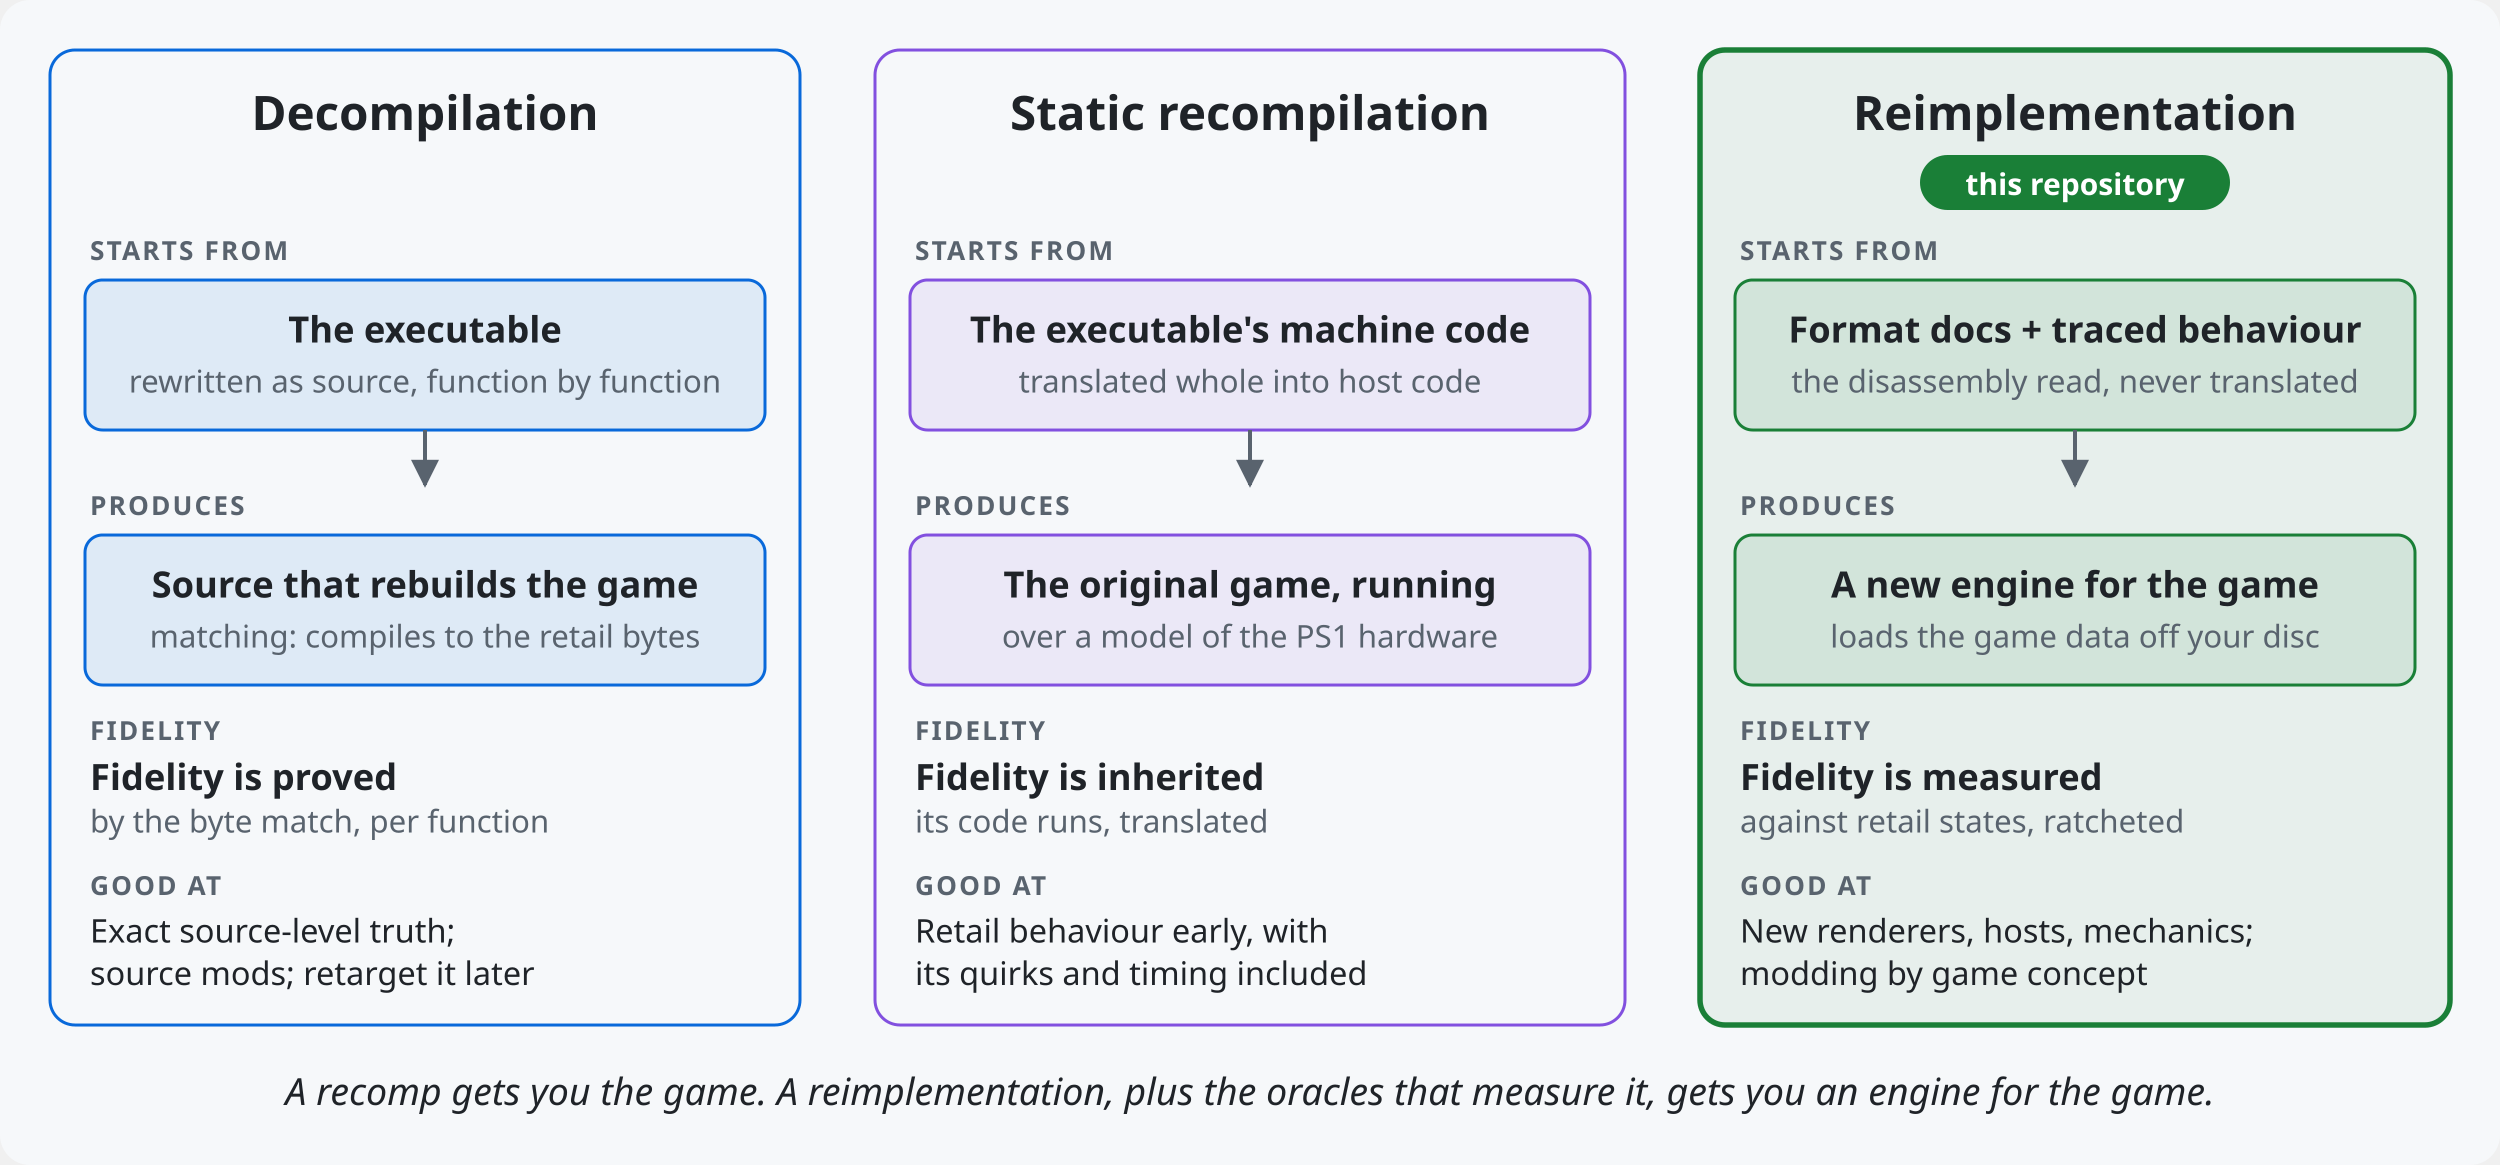
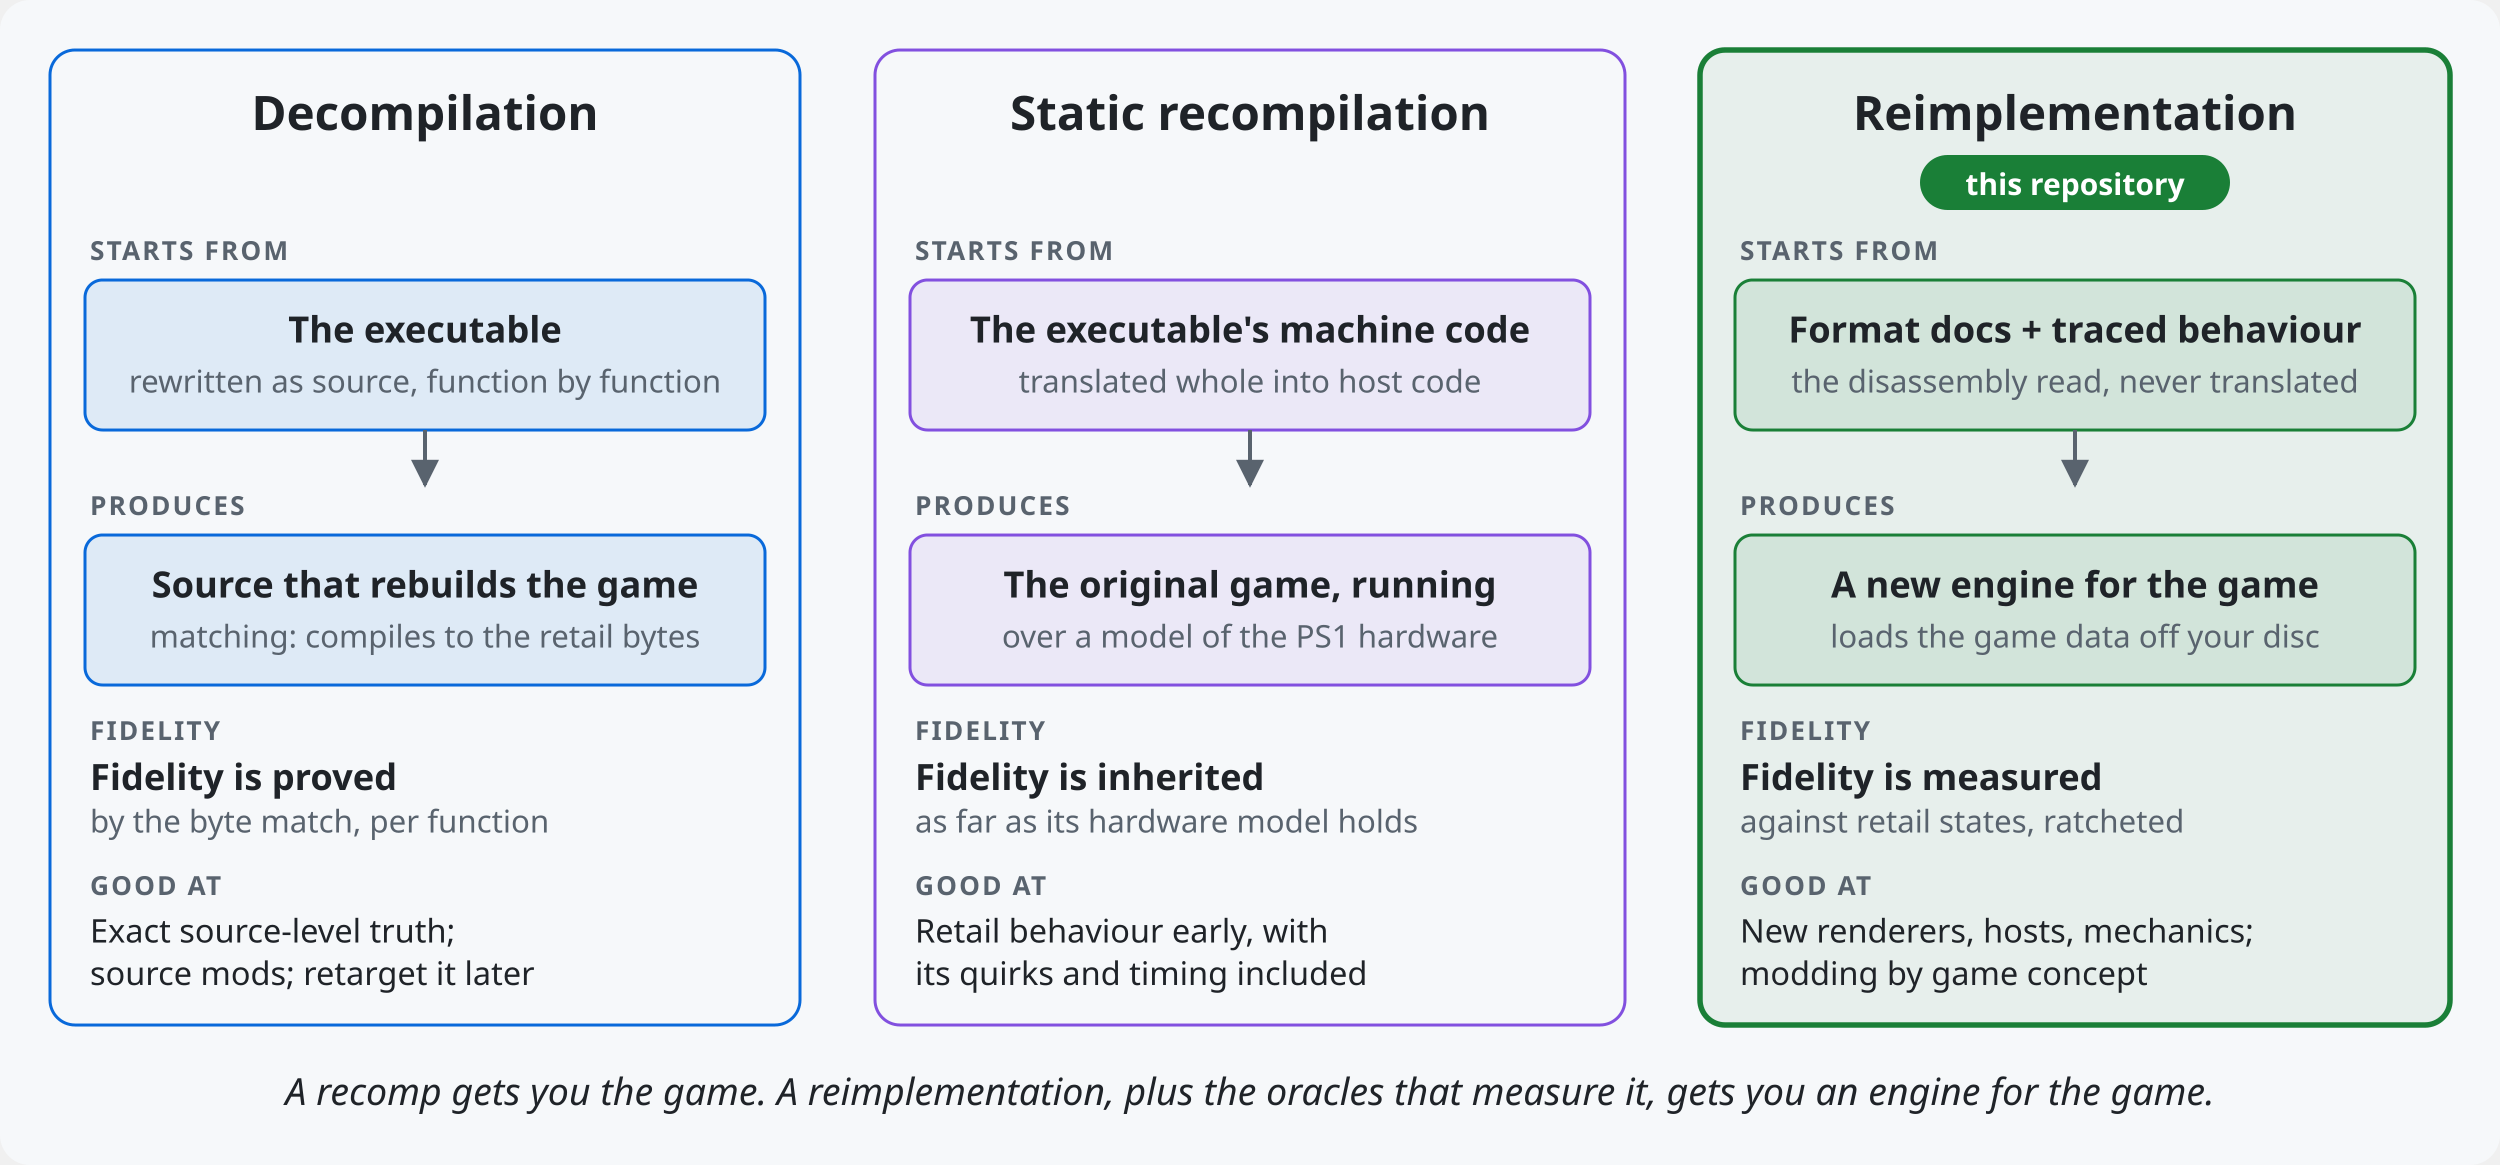
<svg xmlns="http://www.w3.org/2000/svg" viewBox="0 0 1000 466" width="1000" height="466" role="img" aria-labelledby="t d">
  <defs>
    <marker id="ra" viewBox="0 0 10 10" refX="9" refY="5" markerWidth="7" markerHeight="7" orient="auto">
      <path d="M0,0 L10,5 L0,10 z" fill="#59636e" />
    </marker>
  </defs>
  <style>text{font-family:-apple-system, BlinkMacSystemFont, 'Segoe UI', 'Noto Sans', Helvetica, Arial, sans-serif;fill:#1f2328}.h{font-size:19px;font-weight:700}.nl{font-size:14.5px;font-weight:600}.ns{font-size:12.5px;fill:#59636e}.ni{font-size:13px}.cap{font-size:10.5px;font-weight:700;letter-spacing:.08em;fill:#59636e}.pl{font-size:12px;font-weight:700;fill:#ffffff}.tg{font-size:15px;font-style:italic}</style>
  <rect width="1000" height="466" rx="12" fill="#f6f8fa" />
  <rect x="20" y="20" width="300" height="390" rx="10" fill="#0969da" fill-opacity="0.0" stroke="#0969da" stroke-width="1.2" />
  <text x="170.0" y="52" class="h" text-anchor="middle" fill="#0969da">Decompilation</text>
  <text x="36" y="104" class="cap">STARTS FROM</text>
  <rect x="34" y="112" width="272" height="60" rx="7" fill="#0969da" fill-opacity="0.10" stroke="#0969da" stroke-width="1.2" />
  <text x="170.0" y="137" class="nl" text-anchor="middle">The executable</text>
  <text x="170.0" y="157" class="ns" text-anchor="middle">rewritten as source, function by function</text>
  <text x="36" y="206" class="cap">PRODUCES</text>
  <rect x="34" y="214" width="272" height="60" rx="7" fill="#0969da" fill-opacity="0.10" stroke="#0969da" stroke-width="1.2" />
  <text x="170.0" y="239" class="nl" text-anchor="middle">Source that rebuilds the game</text>
  <text x="170.0" y="259" class="ns" text-anchor="middle">matching: compiles to the retail bytes</text>
  <path d="M170.0,172 L170.0,194" fill="none" stroke="#59636e" stroke-width="1.6" marker-end="url(#ra)" />
  <text x="36" y="296" class="cap">FIDELITY</text>
  <text x="36" y="316" class="nl">Fidelity is proved</text>
  <text x="36" y="333" class="ns">by the byte match, per function</text>
  <text x="36" y="358" class="cap">GOOD AT</text>
  <text x="36" y="377" class="ni">Exact source-level truth;</text>
  <text x="36" y="394" class="ni">source mods; retarget it later</text>
  <rect x="350" y="20" width="300" height="390" rx="10" fill="#8250df" fill-opacity="0.0" stroke="#8250df" stroke-width="1.2" />
  <text x="500.0" y="52" class="h" text-anchor="middle" fill="#8250df">Static recompilation</text>
  <text x="366" y="104" class="cap">STARTS FROM</text>
  <rect x="364" y="112" width="272" height="60" rx="7" fill="#8250df" fill-opacity="0.10" stroke="#8250df" stroke-width="1.2" />
  <text x="500.0" y="137" class="nl" text-anchor="middle">The executable's machine code</text>
  <text x="500.0" y="157" class="ns" text-anchor="middle">translated whole into host code</text>
  <text x="366" y="206" class="cap">PRODUCES</text>
  <rect x="364" y="214" width="272" height="60" rx="7" fill="#8250df" fill-opacity="0.10" stroke="#8250df" stroke-width="1.2" />
  <text x="500.0" y="239" class="nl" text-anchor="middle">The original game, running</text>
  <text x="500.0" y="259" class="ns" text-anchor="middle">over a model of the PS1 hardware</text>
  <path d="M500.0,172 L500.0,194" fill="none" stroke="#59636e" stroke-width="1.6" marker-end="url(#ra)" />
  <text x="366" y="296" class="cap">FIDELITY</text>
  <text x="366" y="316" class="nl">Fidelity is inherited</text>
-   <text x="366" y="333" class="ns">its code runs, translated</text>
+   <text x="366" y="333" class="ns">as far as its hardware model holds</text>
  <text x="366" y="358" class="cap">GOOD AT</text>
  <text x="366" y="377" class="ni">Retail behaviour early, with</text>
  <text x="366" y="394" class="ni">its quirks and timing included</text>
  <rect x="680" y="20" width="300" height="390" rx="10" fill="#1a7f37" fill-opacity="0.07" stroke="#1a7f37" stroke-width="2.2" />
  <text x="830.0" y="52" class="h" text-anchor="middle" fill="#1a7f37">Reimplementation</text>
  <rect x="768.0" y="62" width="124" height="22" rx="11" fill="#1a7f37" />
  <text x="830.0" y="78" class="pl" text-anchor="middle">this repository</text>
  <text x="696" y="104" class="cap">STARTS FROM</text>
  <rect x="694" y="112" width="272" height="60" rx="7" fill="#1a7f37" fill-opacity="0.10" stroke="#1a7f37" stroke-width="1.2" />
  <text x="830.0" y="137" class="nl" text-anchor="middle">Format docs + traced behaviour</text>
  <text x="830.0" y="157" class="ns" text-anchor="middle">the disassembly read, never translated</text>
  <text x="696" y="206" class="cap">PRODUCES</text>
  <rect x="694" y="214" width="272" height="60" rx="7" fill="#1a7f37" fill-opacity="0.10" stroke="#1a7f37" stroke-width="1.2" />
  <text x="830.0" y="239" class="nl" text-anchor="middle">A new engine for the game</text>
  <text x="830.0" y="259" class="ns" text-anchor="middle">loads the game data off your disc</text>
  <path d="M830.0,172 L830.0,194" fill="none" stroke="#59636e" stroke-width="1.6" marker-end="url(#ra)" />
  <text x="696" y="296" class="cap">FIDELITY</text>
  <text x="696" y="316" class="nl">Fidelity is measured</text>
  <text x="696" y="333" class="ns">against retail states, ratcheted</text>
  <text x="696" y="358" class="cap">GOOD AT</text>
  <text x="696" y="377" class="ni">New renderers, hosts, mechanics;</text>
  <text x="696" y="394" class="ni">modding by game concept</text>
  <text x="500.0" y="442" class="tg" text-anchor="middle">A recomp gets you the game. A reimplementation, plus the oracles that measure it, gets you an engine for the game.</text>
</svg>
